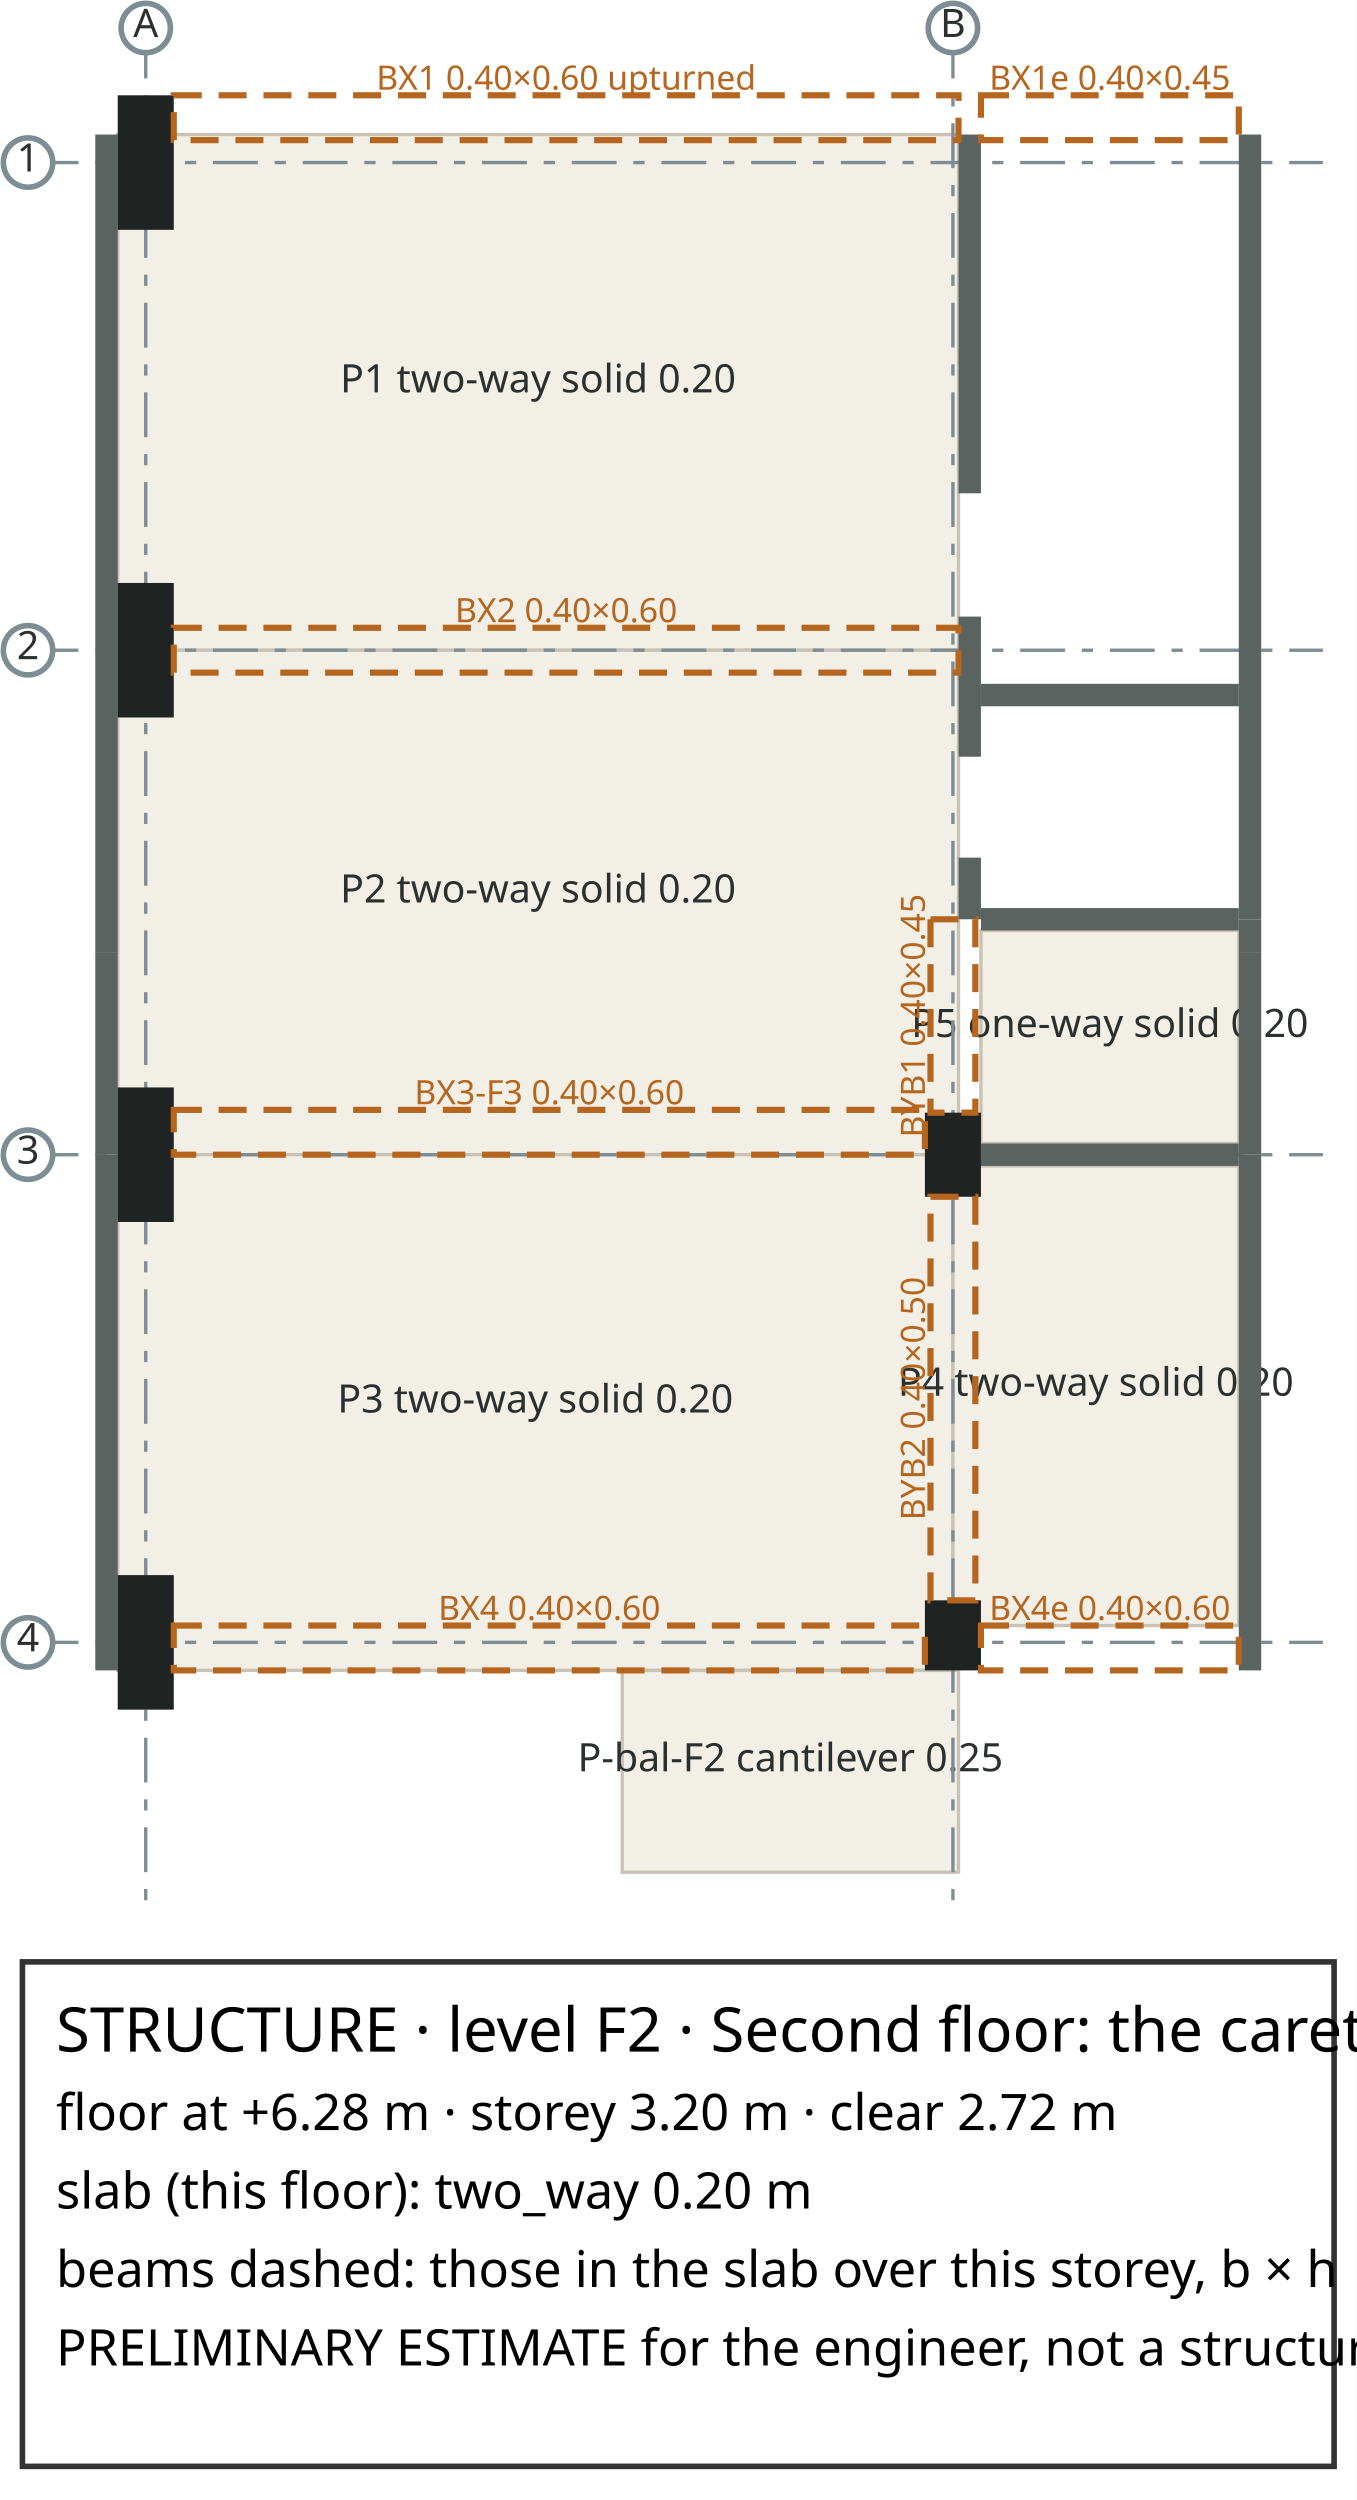
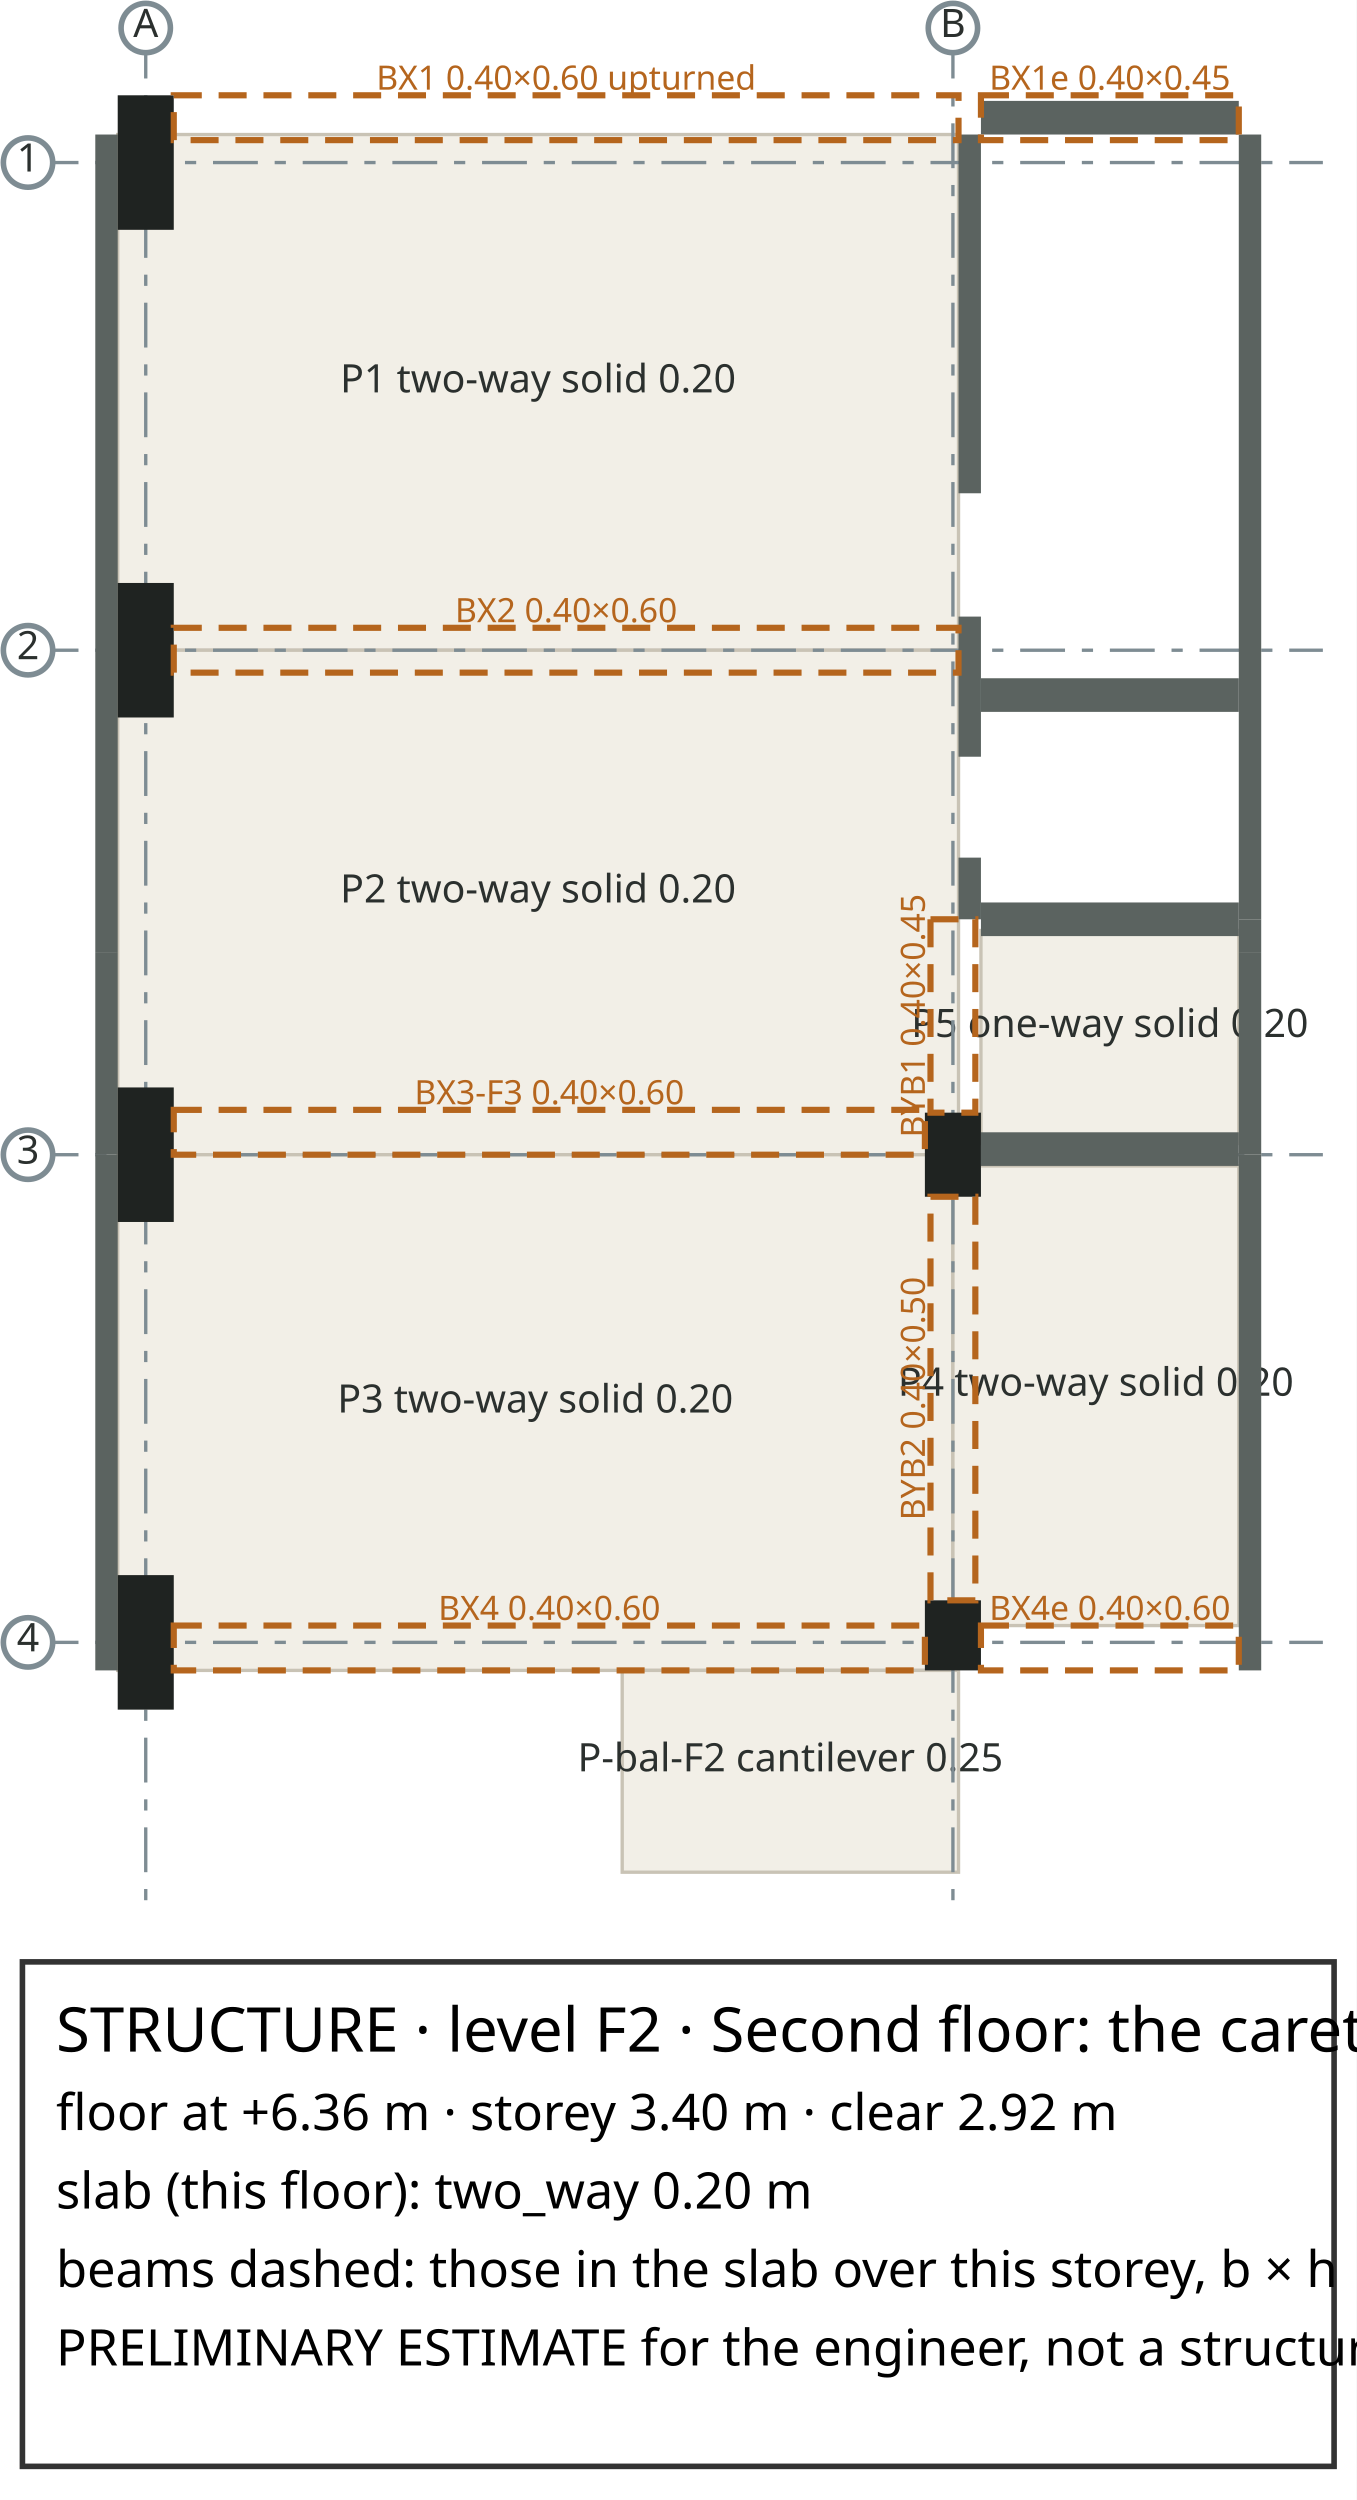
<svg xmlns="http://www.w3.org/2000/svg" viewBox="0 0 242 446" width="242mm" height="446mm">
  <rect width="100%" height="100%" fill="#fff" />
  <style>.st-p{fill:#F2EFE7;stroke:#C9C3B5;stroke-width:.6}.st-c{fill:#1F2321}.st-s{fill:#5B6360}.st-w{fill:#9AA19D}.st-r{fill:url(#st-hatch);stroke:#8C6E4C;stroke-width:.8}.st-b{fill:none;stroke:#B5651D;stroke-width:1.1;stroke-dasharray:5 3}.st-g{stroke:#7E8C93;stroke-width:.6;stroke-dasharray:8 3 2 3}.st-t{font:7px sans-serif;fill:#2B302E}.st-bt{font:6px sans-serif;fill:#B5651D}</style>
  <defs>
    <pattern id="st-hatch" width="6" height="6" patternUnits="userSpaceOnUse" patternTransform="rotate(45)">
      <line x1="0" y1="0" x2="0" y2="6" stroke="#8C6E4C" stroke-width="1.4" />
    </pattern>
  </defs>
  <rect x="21.0" y="24.0" width="150.0" height="92.0" class="st-p" />
  <text x="96.0" y="70.0" text-anchor="middle" class="st-t">P1 two-way solid 0.20</text>
  <rect x="21.0" y="116.0" width="150.0" height="90.0" class="st-p" />
  <text x="96.0" y="161.0" text-anchor="middle" class="st-t">P2 two-way solid 0.20</text>
  <rect x="21.0" y="206.0" width="149.0" height="92.0" class="st-p" />
  <text x="95.5" y="252.0" text-anchor="middle" class="st-t">P3 two-way solid 0.20</text>
  <rect x="170.0" y="208.0" width="51.0" height="82.0" class="st-p" />
  <text x="195.5" y="249.0" text-anchor="middle" class="st-t">P4 two-way solid 0.20</text>
  <rect x="175.0" y="166.0" width="46.0" height="38.0" class="st-p" />
  <text x="198.0" y="185.0" text-anchor="middle" class="st-t">P5 one-way solid 0.20</text>
  <rect x="111.0" y="298.0" width="60.0" height="36.0" class="st-p" />
  <text x="141.0" y="316.0" text-anchor="middle" class="st-t">P-bal-F2 cantilever 0.25</text>
  <line x1="26.0" y1="6.0" x2="26.0" y2="340.0" class="st-g" />
  <circle cx="26.0" cy="5.0" r="4.4" fill="#fff" stroke="#7E8C93" />
  <text x="26.0" y="6.6" text-anchor="middle" class="st-t">A</text>
  <line x1="170.0" y1="6.0" x2="170.0" y2="340.0" class="st-g" />
  <circle cx="170.0" cy="5.0" r="4.4" fill="#fff" stroke="#7E8C93" />
  <text x="170.0" y="6.6" text-anchor="middle" class="st-t">B</text>
  <line x1="6.0" y1="29.0" x2="236.0" y2="29.0" class="st-g" />
  <circle cx="5.0" cy="29.0" r="4.4" fill="#fff" stroke="#7E8C93" />
  <text x="5.0" y="30.6" text-anchor="middle" class="st-t">1</text>
  <line x1="6.0" y1="116.0" x2="236.0" y2="116.0" class="st-g" />
  <circle cx="5.0" cy="116.0" r="4.4" fill="#fff" stroke="#7E8C93" />
  <text x="5.0" y="117.6" text-anchor="middle" class="st-t">2</text>
  <line x1="6.0" y1="206.0" x2="236.0" y2="206.0" class="st-g" />
  <circle cx="5.0" cy="206.0" r="4.4" fill="#fff" stroke="#7E8C93" />
  <text x="5.0" y="207.6" text-anchor="middle" class="st-t">3</text>
  <line x1="6.0" y1="293.0" x2="236.0" y2="293.0" class="st-g" />
  <circle cx="5.0" cy="293.0" r="4.4" fill="#fff" stroke="#7E8C93" />
  <text x="5.0" y="294.6" text-anchor="middle" class="st-t">4</text>
  <rect x="17.0" y="24.0" width="4.0" height="146.0" class="st-s" />
  <rect x="17.0" y="170.0" width="4.0" height="36.0" class="st-s" />
  <rect x="17.0" y="206.0" width="4.0" height="92.0" class="st-s" />
  <rect x="221.0" y="24.0" width="4.0" height="140.0" class="st-s" />
  <rect x="221.0" y="164.0" width="4.0" height="6.0" class="st-s" />
  <rect x="221.0" y="170.0" width="4.0" height="36.0" class="st-s" />
  <rect x="221.0" y="206.0" width="4.0" height="92.0" class="st-s" />
  <rect x="171.0" y="24.0" width="4.0" height="64.0" class="st-s" />
  <rect x="171.0" y="110.0" width="4.0" height="25.0" class="st-s" />
  <rect x="171.0" y="153.0" width="4.0" height="11.0" class="st-s" />
-   <rect x="175.0" y="122.0" width="46.0" height="4.0" class="st-s" />
-   <rect x="175.0" y="162.0" width="46.0" height="4.0" class="st-s" />
-   <rect x="175.0" y="204.0" width="46.0" height="4.0" class="st-s" />
+   <rect x="175.0" y="121.0" width="46.0" height="6.0" class="st-s" />
+   <rect x="175.0" y="161.0" width="46.0" height="6.0" class="st-s" />
+   <rect x="175.0" y="202.0" width="46.0" height="6.0" class="st-s" />
+   <rect x="175.0" y="18.0" width="46.0" height="6.0" class="st-s" />
  <rect x="21.0" y="17.0" width="10.0" height="24.0" class="st-c" />
  <rect x="21.0" y="104.0" width="10.0" height="24.0" class="st-c" />
  <rect x="21.0" y="194.0" width="10.0" height="24.0" class="st-c" />
  <rect x="21.0" y="281.0" width="10.0" height="24.0" class="st-c" />
  <rect x="165.0" y="198.5" width="10.0" height="15.0" class="st-c" />
  <rect x="165.0" y="285.5" width="10.0" height="12.5" class="st-c" />
  <rect x="31.0" y="17.0" width="140.0" height="8.0" class="st-b" />
  <text x="101.0" y="16.0" text-anchor="middle" class="st-bt">BX1 0.40×0.60 upturned</text>
  <rect x="175.0" y="17.0" width="46.0" height="8.0" class="st-b" />
  <text x="198.0" y="16.0" text-anchor="middle" class="st-bt">BX1e 0.40×0.45</text>
  <rect x="31.0" y="112.0" width="140.0" height="8.0" class="st-b" />
  <text x="101.0" y="111.0" text-anchor="middle" class="st-bt">BX2 0.40×0.60</text>
  <rect x="31.0" y="198.0" width="134.0" height="8.0" class="st-b" />
  <text x="98.0" y="197.0" text-anchor="middle" class="st-bt">BX3-F3 0.40×0.60</text>
  <rect x="31.0" y="290.0" width="134.0" height="8.0" class="st-b" />
  <text x="98.0" y="289.0" text-anchor="middle" class="st-bt">BX4 0.40×0.60</text>
  <rect x="175.0" y="290.0" width="46.0" height="8.0" class="st-b" />
  <text x="198.0" y="289.0" text-anchor="middle" class="st-bt">BX4e 0.40×0.60</text>
  <rect x="166.0" y="164.0" width="8.0" height="34.5" class="st-b" />
  <text x="170.0" y="176.2" text-anchor="middle" class="st-bt" transform="rotate(-90 170.0 181.2)">BYB1 0.40×0.45</text>
  <rect x="166.0" y="213.5" width="8.0" height="72.0" class="st-b" />
  <text x="170.0" y="244.5" text-anchor="middle" class="st-bt" transform="rotate(-90 170.0 249.5)">BYB2 0.40×0.50</text>
  <rect x="4" y="350" width="234" height="90" fill="none" stroke="#333" />
  <text x="10" y="366" font-family="sans-serif" font-size="11">STRUCTURE · level F2 · Second floor: the caretaker, and the lower floor of the small duplex</text>
-   <text x="10" y="380" font-family="sans-serif" font-size="9">floor at +6.28 m · storey 3.20 m · clear 2.72 m</text>
+   <text x="10" y="380" font-family="sans-serif" font-size="9">floor at +6.36 m · storey 3.40 m · clear 2.92 m</text>
  <text x="10" y="394" font-family="sans-serif" font-size="9">slab (this floor): two_way 0.20 m</text>
  <text x="10" y="408" font-family="sans-serif" font-size="9">beams dashed: those in the slab over this storey, b × h</text>
  <text x="10" y="422" font-family="sans-serif" font-size="9">PRELIMINARY ESTIMATE for the engineer, not a structural design · scale 1:50</text>
</svg>
